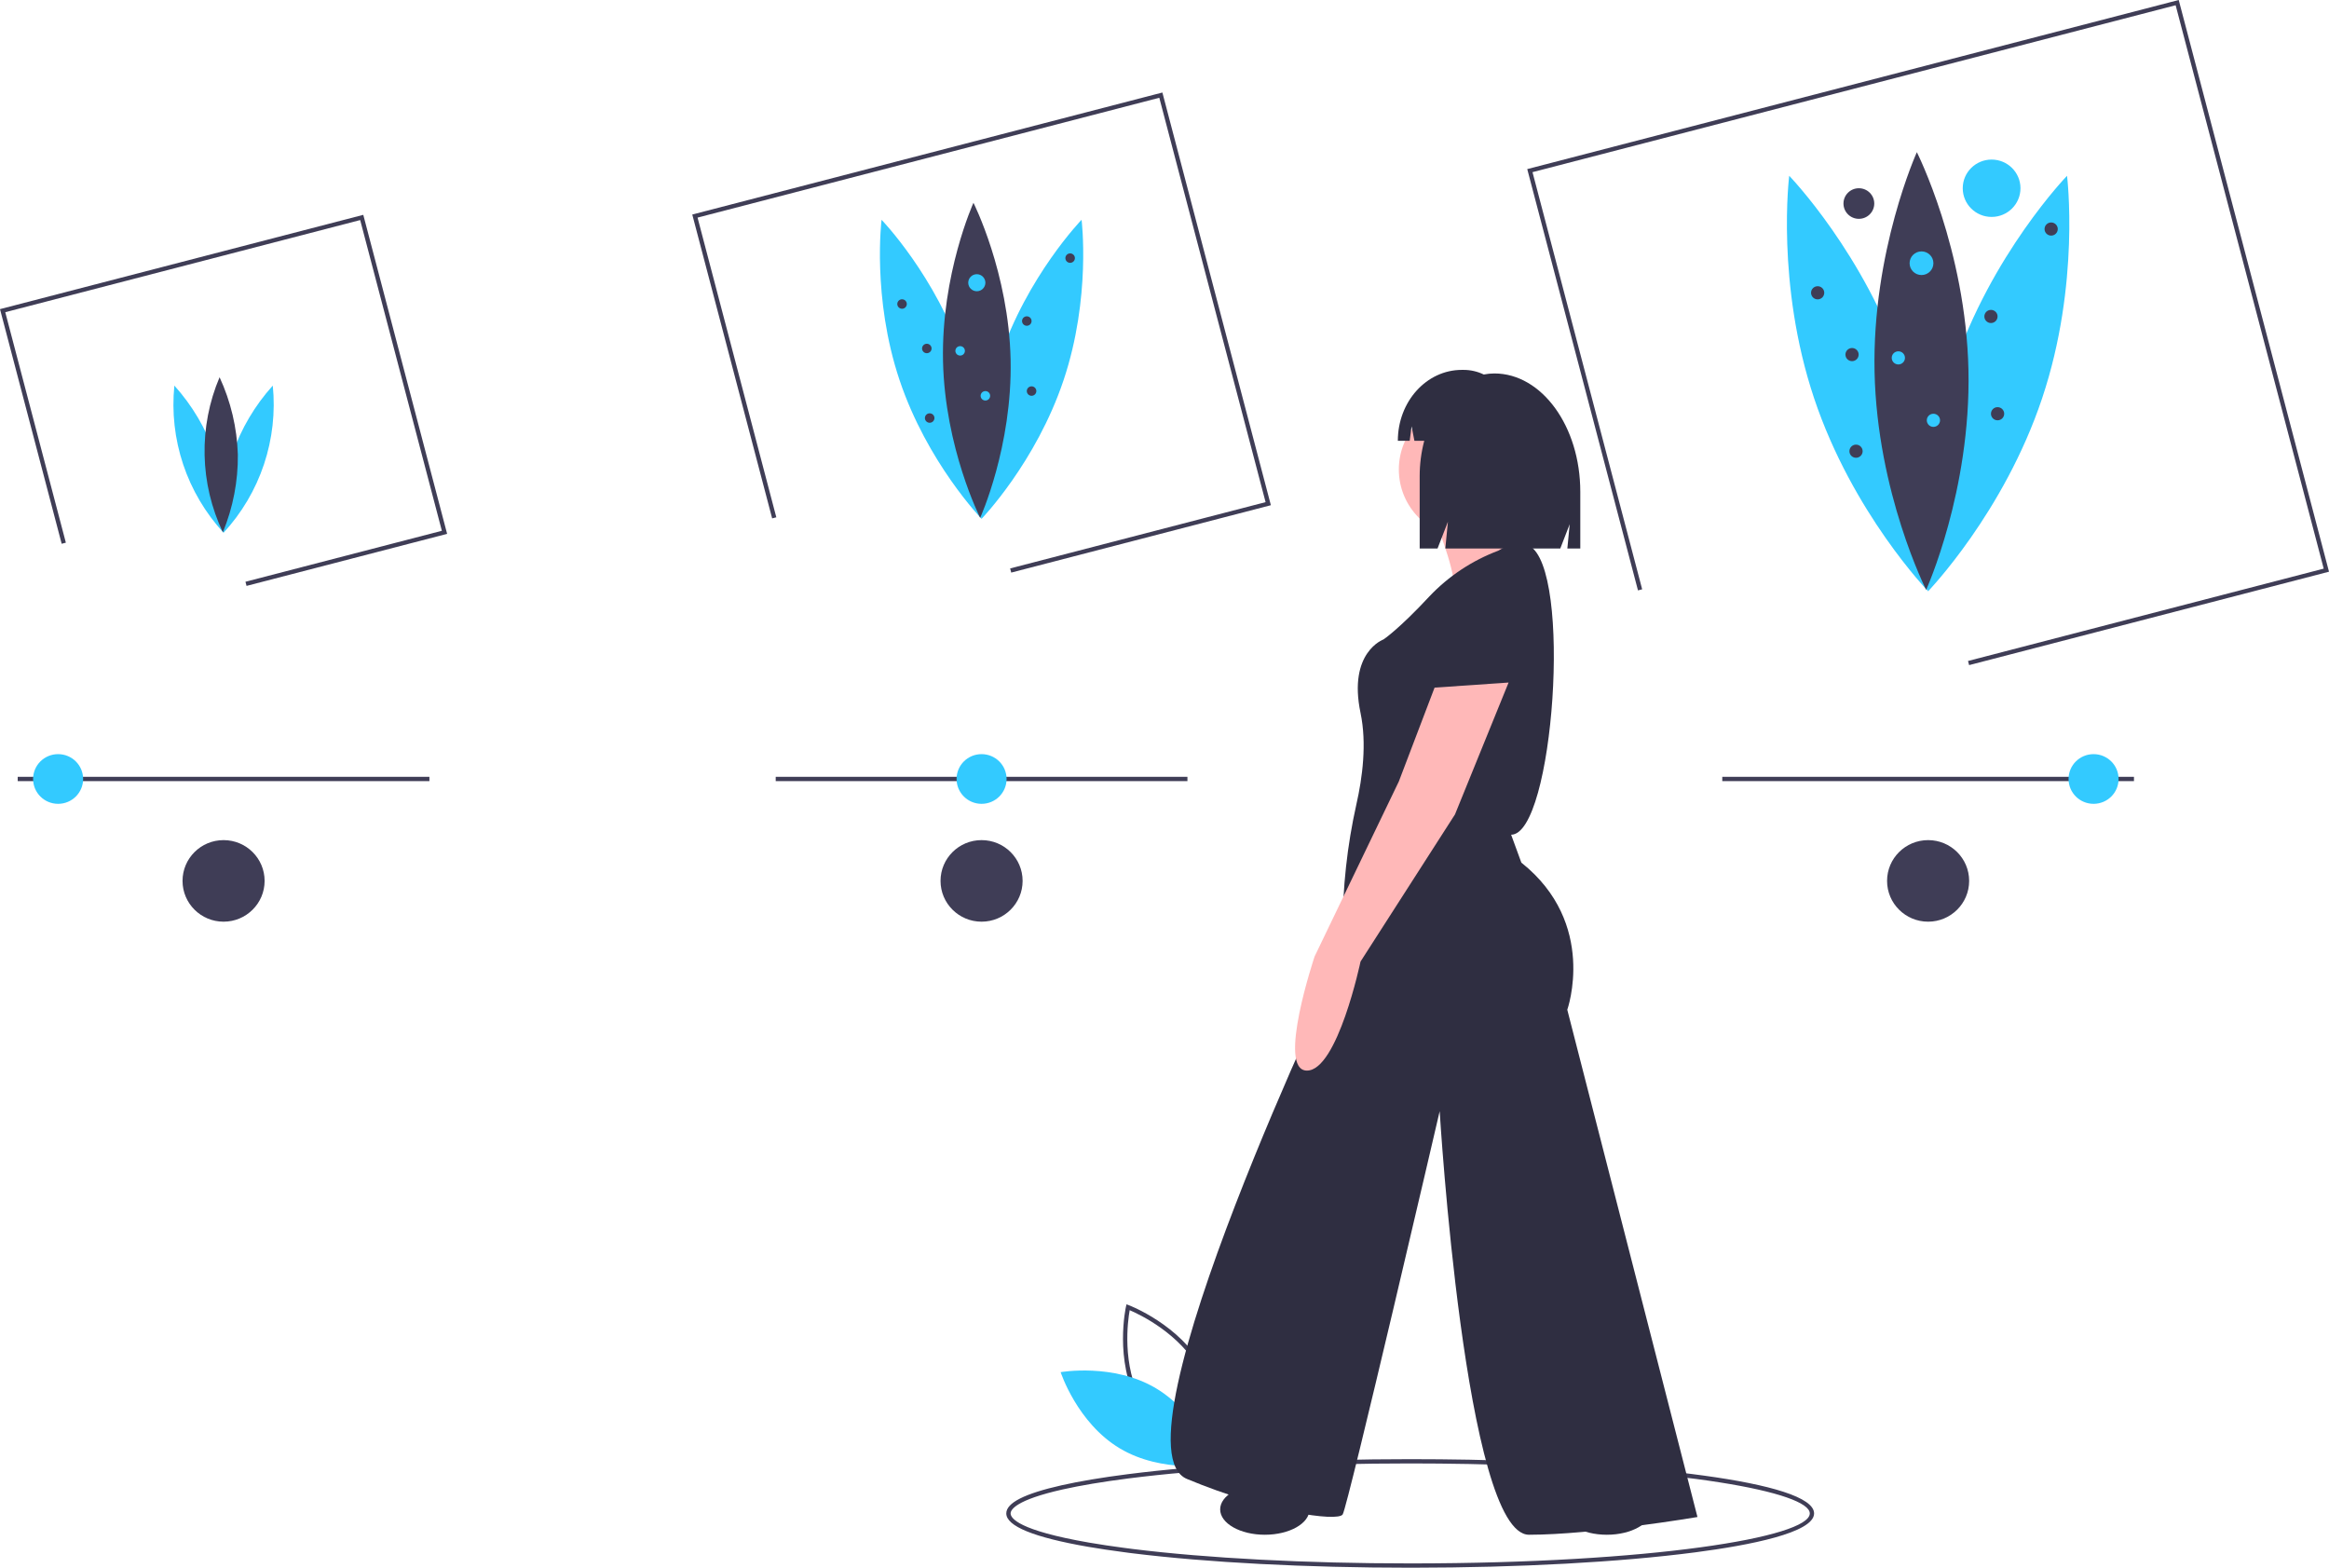
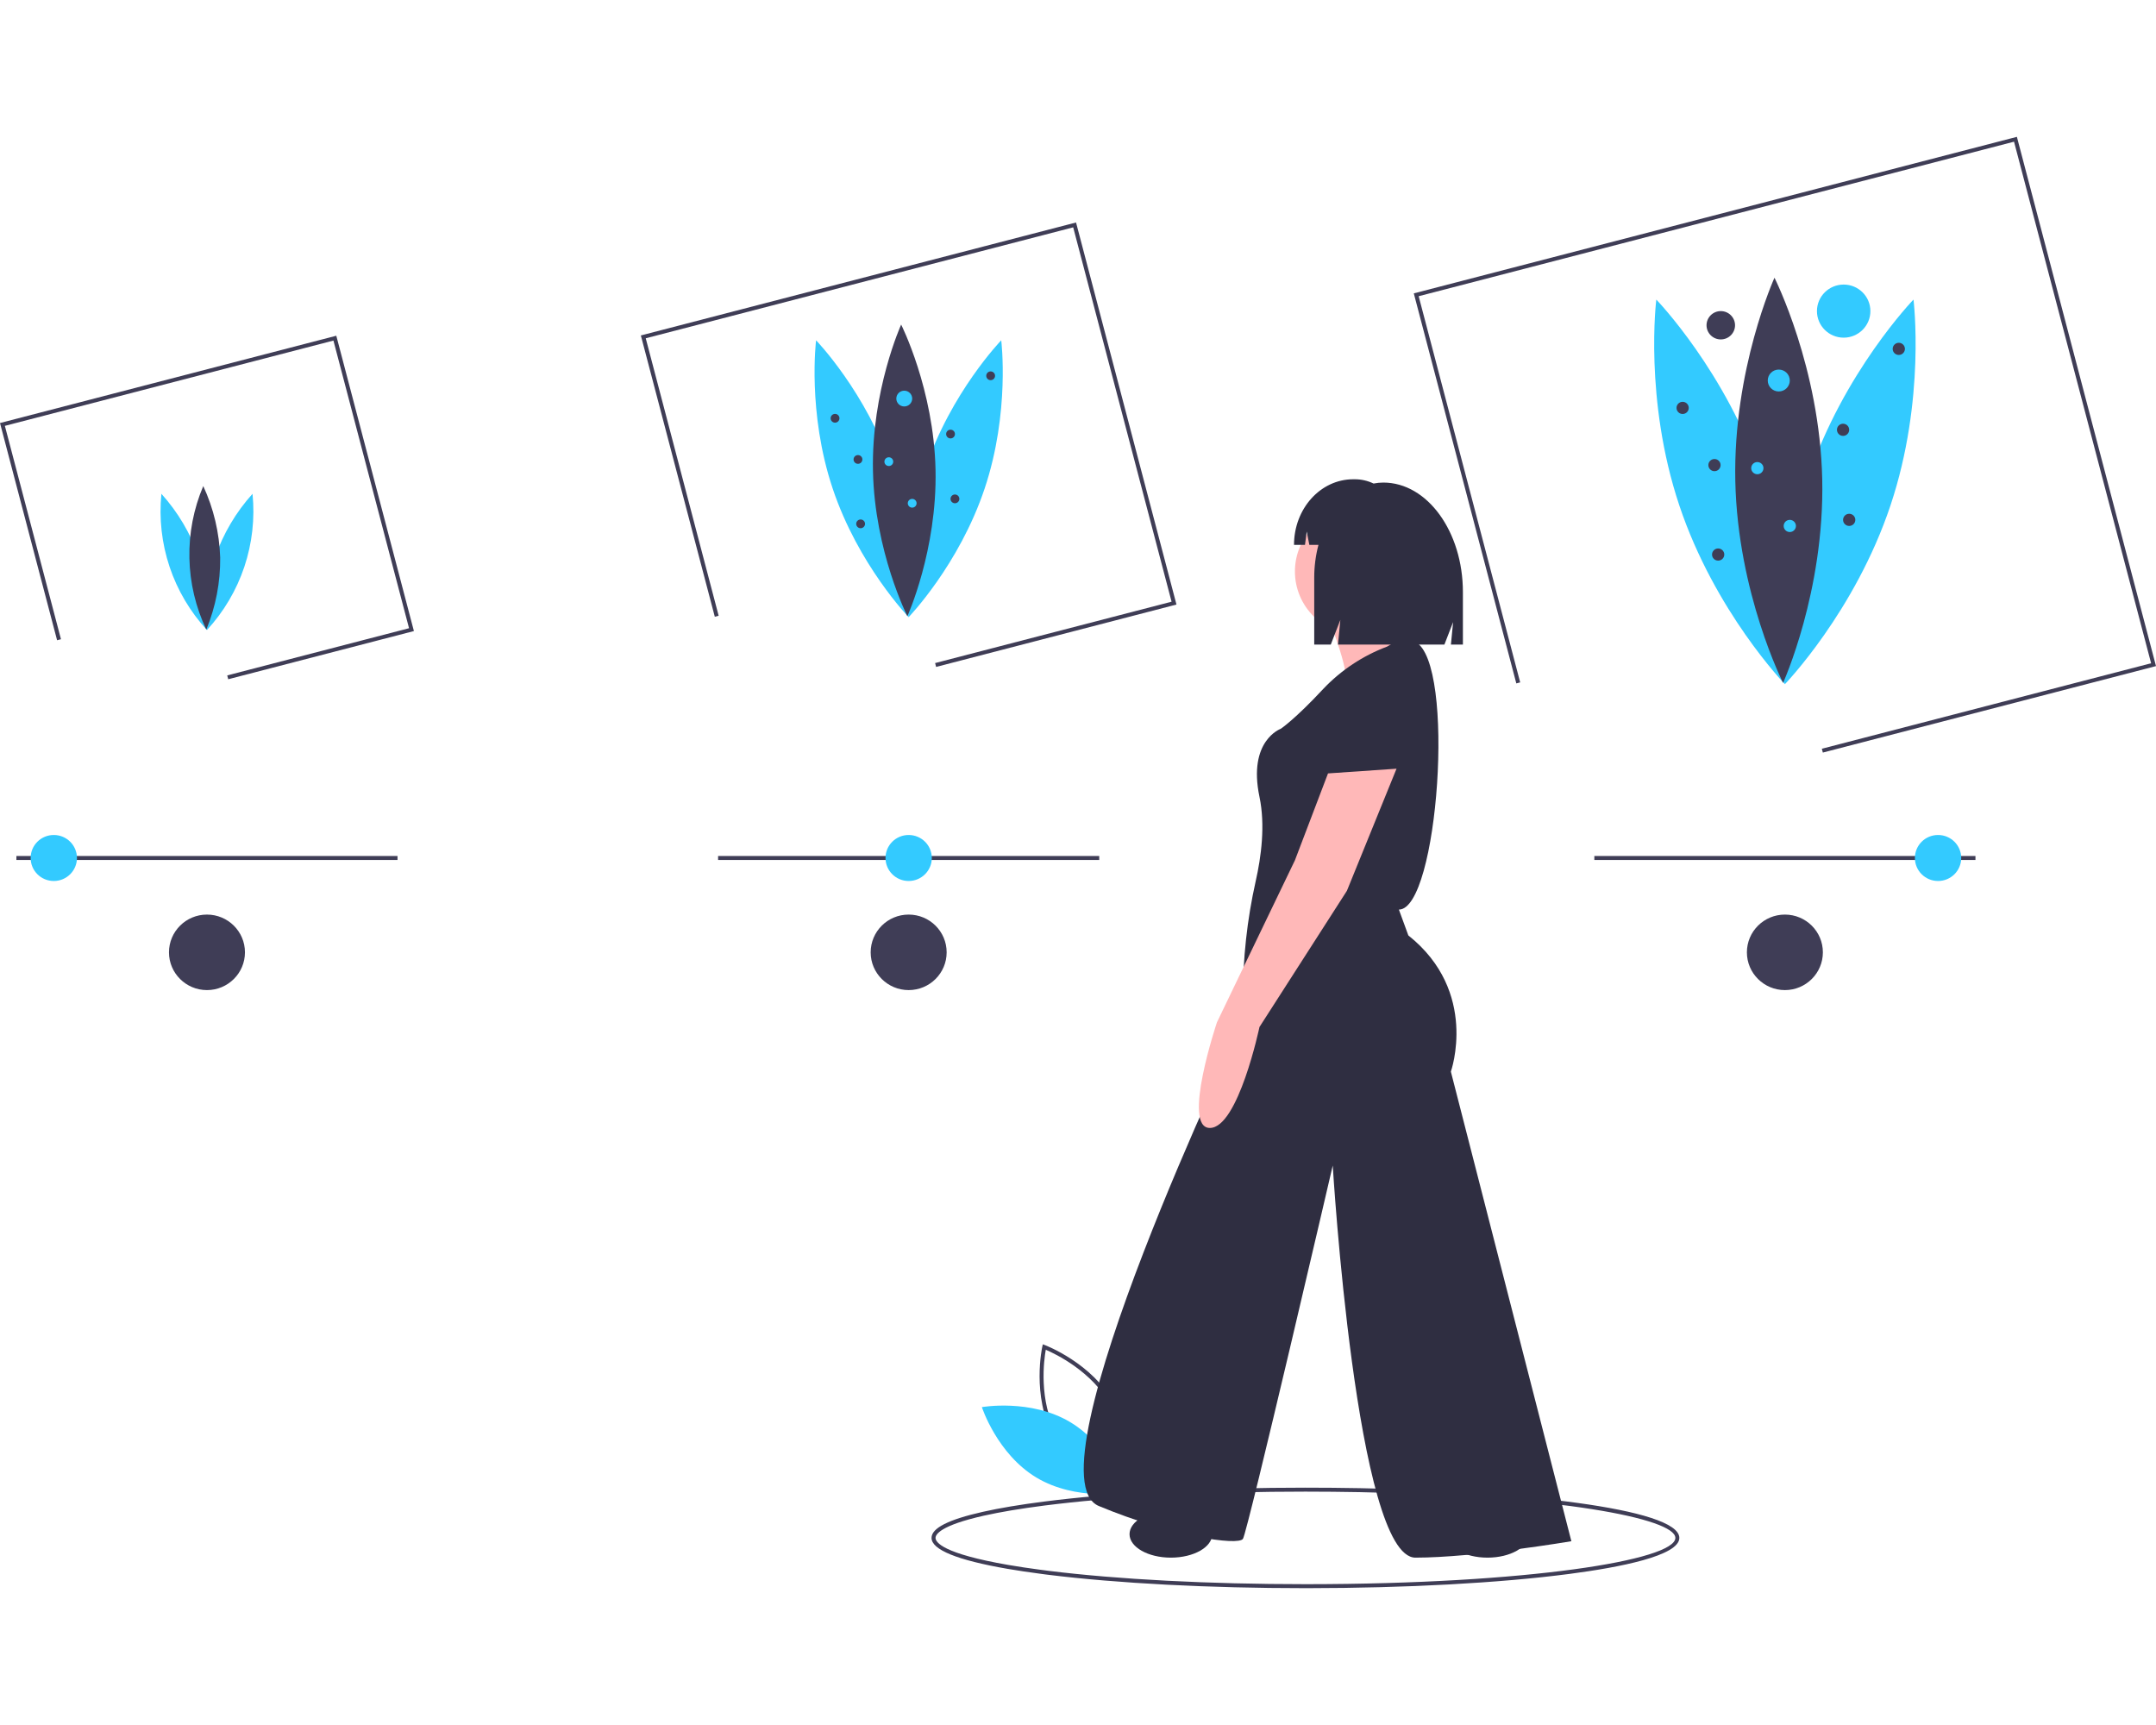
- <svg xmlns="http://www.w3.org/2000/svg" width="104" height="70" viewBox="0 0 104 70" fill="none">
+ <svg xmlns="http://www.w3.org/2000/svg" width="100" height="80" viewBox="0 0 104 70" fill="none">
  <path d="M19.175 34.686H0.791V34.878H19.175V34.686Z" fill="#3F3D56" />
  <path d="M53.024 34.686H34.639V34.878H53.024V34.686Z" fill="#3F3D56" />
  <path d="M95.291 34.686H76.907V34.878H95.291V34.686Z" fill="#3F3D56" />
  <path d="M2.595 35.892C3.212 35.892 3.712 35.395 3.712 34.782C3.712 34.169 3.212 33.673 2.595 33.673C1.978 33.673 1.478 34.169 1.478 34.782C1.478 35.395 1.978 35.892 2.595 35.892Z" fill="#33CAFF" />
  <path d="M43.831 35.892C44.448 35.892 44.948 35.395 44.948 34.782C44.948 34.169 44.448 33.673 43.831 33.673C43.215 33.673 42.715 34.169 42.715 34.782C42.715 35.395 43.215 35.892 43.831 35.892Z" fill="#33CAFF" />
  <path d="M93.487 35.892C94.104 35.892 94.604 35.395 94.604 34.782C94.604 34.169 94.104 33.673 93.487 33.673C92.87 33.673 92.37 34.169 92.37 34.782C92.37 35.395 92.87 35.892 93.487 35.892Z" fill="#33CAFF" />
  <path d="M43.032 16.017C44.264 19.704 43.831 23.166 43.831 23.166C43.831 23.166 41.399 20.65 40.166 16.963C38.933 13.276 39.366 9.814 39.366 9.814C39.366 9.814 41.798 12.33 43.032 16.017Z" fill="#33CAFF" />
  <path d="M44.631 16.017C43.398 19.704 43.831 23.166 43.831 23.166C43.831 23.166 46.264 20.65 47.497 16.963C48.73 13.276 48.297 9.814 48.297 9.814C48.297 9.814 45.864 12.33 44.631 16.017Z" fill="#33CAFF" />
  <path d="M45.128 16.057C45.211 19.941 43.769 23.122 43.769 23.122C43.769 23.122 42.192 20.005 42.11 16.12C42.027 12.236 43.469 9.055 43.469 9.055C43.469 9.055 45.045 12.172 45.128 16.057Z" fill="#3F3D56" />
  <path d="M43.619 13.004C43.83 13.004 44.002 12.834 44.002 12.624C44.002 12.414 43.83 12.243 43.619 12.243C43.407 12.243 43.236 12.414 43.236 12.624C43.236 12.834 43.407 13.004 43.619 13.004Z" fill="#33CAFF" />
  <path d="M42.875 15.877C42.992 15.877 43.087 15.783 43.087 15.666C43.087 15.549 42.992 15.455 42.875 15.455C42.757 15.455 42.662 15.549 42.662 15.666C42.662 15.783 42.757 15.877 42.875 15.877Z" fill="#33CAFF" />
  <path d="M40.281 13.786C40.398 13.786 40.493 13.691 40.493 13.574C40.493 13.458 40.398 13.363 40.281 13.363C40.163 13.363 40.068 13.458 40.068 13.574C40.068 13.691 40.163 13.786 40.281 13.786Z" fill="#3F3D56" />
  <path d="M47.786 11.736C47.904 11.736 47.999 11.642 47.999 11.525C47.999 11.409 47.904 11.314 47.786 11.314C47.669 11.314 47.574 11.409 47.574 11.525C47.574 11.642 47.669 11.736 47.786 11.736Z" fill="#3F3D56" />
  <path d="M41.386 15.771C41.504 15.771 41.599 15.677 41.599 15.56C41.599 15.444 41.504 15.349 41.386 15.349C41.269 15.349 41.174 15.444 41.174 15.56C41.174 15.677 41.269 15.771 41.386 15.771Z" fill="#3F3D56" />
  <path d="M45.851 14.546C45.969 14.546 46.064 14.452 46.064 14.335C46.064 14.218 45.969 14.124 45.851 14.124C45.734 14.124 45.639 14.218 45.639 14.335C45.639 14.452 45.734 14.546 45.851 14.546Z" fill="#3F3D56" />
  <path d="M41.514 18.877C41.631 18.877 41.727 18.782 41.727 18.666C41.727 18.549 41.631 18.455 41.514 18.455C41.397 18.455 41.301 18.549 41.301 18.666C41.301 18.782 41.397 18.877 41.514 18.877Z" fill="#3F3D56" />
  <path d="M46.064 17.673C46.181 17.673 46.277 17.578 46.277 17.462C46.277 17.345 46.181 17.25 46.064 17.25C45.947 17.25 45.851 17.345 45.851 17.462C45.851 17.578 45.947 17.673 46.064 17.673Z" fill="#3F3D56" />
  <path d="M44.002 17.884C44.119 17.884 44.214 17.79 44.214 17.673C44.214 17.556 44.119 17.462 44.002 17.462C43.884 17.462 43.789 17.556 43.789 17.673C43.789 17.79 43.884 17.884 44.002 17.884Z" fill="#33CAFF" />
  <path d="M45.156 25.567L45.107 25.381L56.514 22.421L51.768 4.365L31.149 9.716L34.666 23.098L34.48 23.146L30.913 9.579L51.906 4.131L51.93 4.224L56.75 22.558L45.156 25.567Z" fill="#3F3D56" />
  <path d="M84.988 16.467C86.701 21.589 86.099 26.399 86.099 26.399C86.099 26.399 82.72 22.903 81.007 17.781C79.294 12.659 79.896 7.849 79.896 7.849C79.896 7.849 83.275 11.344 84.988 16.467Z" fill="#33CAFF" />
  <path d="M87.21 16.467C85.497 21.589 86.099 26.399 86.099 26.399C86.099 26.399 89.478 22.903 91.191 17.781C92.904 12.659 92.302 7.849 92.302 7.849C92.302 7.849 88.923 11.344 87.21 16.467Z" fill="#33CAFF" />
  <path d="M87.9 16.522C88.015 21.919 86.011 26.337 86.011 26.337C86.011 26.337 83.822 22.007 83.707 16.61C83.592 11.214 85.596 6.795 85.596 6.795C85.596 6.795 87.785 11.126 87.9 16.522Z" fill="#3F3D56" />
  <path d="M85.803 12.281C86.097 12.281 86.335 12.045 86.335 11.753C86.335 11.461 86.097 11.225 85.803 11.225C85.51 11.225 85.272 11.461 85.272 11.753C85.272 12.045 85.51 12.281 85.803 12.281Z" fill="#33CAFF" />
  <path d="M84.77 16.273C84.933 16.273 85.065 16.141 85.065 15.979C85.065 15.817 84.933 15.686 84.77 15.686C84.606 15.686 84.474 15.817 84.474 15.979C84.474 16.141 84.606 16.273 84.77 16.273Z" fill="#33CAFF" />
  <path d="M81.166 13.367C81.329 13.367 81.461 13.236 81.461 13.073C81.461 12.911 81.329 12.78 81.166 12.78C81.003 12.78 80.871 12.911 80.871 13.073C80.871 13.236 81.003 13.367 81.166 13.367Z" fill="#3F3D56" />
  <path d="M91.593 10.52C91.756 10.52 91.888 10.389 91.888 10.227C91.888 10.065 91.756 9.933 91.593 9.933C91.43 9.933 91.298 10.065 91.298 10.227C91.298 10.389 91.43 10.52 91.593 10.52Z" fill="#3F3D56" />
  <path d="M82.702 16.126C82.865 16.126 82.997 15.995 82.997 15.832C82.997 15.67 82.865 15.539 82.702 15.539C82.539 15.539 82.407 15.67 82.407 15.832C82.407 15.995 82.539 16.126 82.702 16.126Z" fill="#3F3D56" />
  <path d="M88.905 14.424C89.068 14.424 89.2 14.292 89.2 14.13C89.2 13.968 89.068 13.837 88.905 13.837C88.742 13.837 88.61 13.968 88.61 14.13C88.61 14.292 88.742 14.424 88.905 14.424Z" fill="#3F3D56" />
  <path d="M82.879 20.44C83.042 20.44 83.175 20.309 83.175 20.147C83.175 19.985 83.042 19.853 82.879 19.853C82.716 19.853 82.584 19.985 82.584 20.147C82.584 20.309 82.716 20.44 82.879 20.44Z" fill="#3F3D56" />
  <path d="M89.2 18.767C89.364 18.767 89.496 18.636 89.496 18.474C89.496 18.312 89.364 18.18 89.2 18.18C89.037 18.18 88.905 18.312 88.905 18.474C88.905 18.636 89.037 18.767 89.2 18.767Z" fill="#3F3D56" />
  <path d="M86.335 19.061C86.498 19.061 86.631 18.93 86.631 18.767C86.631 18.605 86.498 18.474 86.335 18.474C86.172 18.474 86.04 18.605 86.04 18.767C86.04 18.93 86.172 19.061 86.335 19.061Z" fill="#33CAFF" />
  <path d="M87.929 29.698L87.881 29.513L103.764 25.39L97.152 0.234L68.433 7.687L73.33 26.313L73.143 26.362L68.198 7.55L97.29 0L97.314 0.093L104 25.527L87.929 29.698Z" fill="#3F3D56" />
  <path d="M9.589 20.27C9.956 21.405 10.089 22.601 9.983 23.788C9.173 22.908 8.558 21.868 8.179 20.736C7.801 19.603 7.667 18.405 7.786 17.217C8.586 18.105 9.199 19.143 9.589 20.27Z" fill="#33CAFF" />
  <path d="M10.377 20.27C10.011 21.405 9.877 22.601 9.983 23.788C10.794 22.908 11.408 21.868 11.787 20.736C12.165 19.603 12.3 18.405 12.181 17.217C11.38 18.105 10.767 19.143 10.377 20.27Z" fill="#33CAFF" />
  <path d="M10.621 20.29C10.634 21.482 10.406 22.664 9.952 23.767C9.439 22.688 9.161 21.514 9.136 20.321C9.11 19.128 9.338 17.943 9.805 16.844C10.306 17.927 10.583 19.099 10.621 20.29Z" fill="#3F3D56" />
  <path d="M11.009 26.161L10.961 25.976L19.731 23.7L16.084 9.826L0.235 13.94L2.941 24.231L2.754 24.28L0 13.803L16.222 9.593L19.966 23.837L11.009 26.161Z" fill="#3F3D56" />
  <path d="M88.934 9.686C89.646 9.686 90.223 9.112 90.223 8.405C90.223 7.698 89.646 7.125 88.934 7.125C88.222 7.125 87.645 7.698 87.645 8.405C87.645 9.112 88.222 9.686 88.934 9.686Z" fill="#33CAFF" />
  <path d="M83.006 9.771C83.386 9.771 83.694 9.465 83.694 9.088C83.694 8.711 83.386 8.405 83.006 8.405C82.627 8.405 82.319 8.711 82.319 9.088C82.319 9.465 82.627 9.771 83.006 9.771Z" fill="#3F3D56" />
  <path d="M9.983 41.154C10.995 41.154 11.816 40.338 11.816 39.333C11.816 38.327 10.995 37.512 9.983 37.512C8.971 37.512 8.151 38.327 8.151 39.333C8.151 40.338 8.971 41.154 9.983 41.154Z" fill="#3F3D56" />
  <path d="M43.831 41.154C44.844 41.154 45.664 40.338 45.664 39.333C45.664 38.327 44.844 37.512 43.831 37.512C42.819 37.512 41.999 38.327 41.999 39.333C41.999 40.338 42.819 41.154 43.831 41.154Z" fill="#3F3D56" />
  <path d="M86.099 41.154C87.111 41.154 87.931 40.338 87.931 39.333C87.931 38.327 87.111 37.512 86.099 37.512C85.087 37.512 84.266 38.327 84.266 39.333C84.266 40.338 85.087 41.154 86.099 41.154Z" fill="#3F3D56" />
  <path d="M63.061 70H62.971C58.323 70 53.911 69.77 50.548 69.353L50.412 69.336C50.32 69.324 50.23 69.312 50.14 69.299C49.612 69.23 49.096 69.153 48.605 69.069C46.17 68.648 44.935 68.145 44.935 67.576C44.935 67.104 45.745 66.693 47.411 66.318C48.212 66.138 49.202 65.972 50.352 65.825C50.561 65.797 50.777 65.771 50.998 65.746C54.292 65.364 58.544 65.153 62.971 65.153C63.846 65.153 64.732 65.161 65.603 65.177C73.022 65.319 81.007 66.13 81.007 67.576C81.007 68.44 78.12 68.998 75.698 69.314C72.327 69.753 67.839 69.997 63.061 70ZM62.971 65.344C58.551 65.344 54.307 65.555 51.02 65.937C50.8 65.962 50.586 65.988 50.377 66.015C49.233 66.162 48.249 66.327 47.453 66.505C45.355 66.977 45.128 67.411 45.128 67.576C45.128 67.786 45.47 68.332 48.638 68.88C49.126 68.963 49.64 69.041 50.166 69.11C50.255 69.122 50.346 69.134 50.438 69.145L50.573 69.163C53.927 69.579 58.331 69.808 62.971 69.808H63.061C73.681 69.801 80.815 68.648 80.815 67.576C80.815 66.634 75.123 65.55 65.6 65.369C64.73 65.353 63.845 65.344 62.971 65.344Z" fill="#3F3D56" />
  <path d="M54.265 65.54L54.162 65.502C54.139 65.493 51.875 64.631 50.815 62.677C49.754 60.723 50.273 58.37 50.279 58.346L50.303 58.239L50.407 58.278C50.429 58.286 52.693 59.148 53.754 61.102C54.814 63.057 54.295 65.41 54.29 65.433L54.265 65.54ZM50.984 62.586C51.881 64.239 53.67 65.085 54.123 65.279C54.21 64.796 54.48 62.844 53.584 61.193C52.688 59.543 50.898 58.694 50.445 58.501C50.359 58.984 50.089 60.935 50.984 62.586Z" fill="#3F3D56" />
  <path d="M51.625 61.992C53.531 63.131 54.265 65.394 54.265 65.394C54.265 65.394 51.909 65.81 50.003 64.671C48.097 63.531 47.363 61.268 47.363 61.268C47.363 61.268 49.719 60.852 51.625 61.992Z" fill="#33CAFF" />
  <path d="M66.453 25.153C66.453 25.153 64.857 24.927 64.06 27.872C63.262 30.816 63.034 31.043 63.034 31.043C63.034 31.043 67.707 31.722 67.821 31.495C67.935 31.269 68.847 25.833 66.453 25.153Z" fill="#2F2E41" />
  <path d="M65.541 24.021C67.241 24.021 68.619 22.652 68.619 20.963C68.619 19.274 67.241 17.905 65.541 17.905C63.842 17.905 62.464 19.274 62.464 20.963C62.464 22.652 63.842 24.021 65.541 24.021Z" fill="#FFB8B8" />
  <path d="M64.174 23.455C64.174 23.455 65.199 26.059 64.857 26.399C64.516 26.739 69.075 27.192 69.075 27.192C69.075 27.192 69.416 25.493 68.049 24.474C68.049 24.474 67.479 22.775 67.593 22.436C67.707 22.096 64.174 23.455 64.174 23.455Z" fill="#FFB8B8" />
  <path d="M66.909 24.587C65.741 25.026 64.688 25.723 63.832 26.626C62.464 28.098 61.78 28.551 61.78 28.551C61.78 28.551 60.184 29.117 60.754 31.835C61.039 33.194 60.84 34.723 60.569 35.912C60.156 37.758 59.95 39.643 59.956 41.534V42.707C59.956 42.707 49.471 64.565 53.004 66.037C56.537 67.509 59.728 67.962 59.956 67.622C60.184 67.283 64.288 49.616 64.288 49.616C64.288 49.616 65.427 68.528 68.277 68.528C71.126 68.528 75.799 67.736 75.799 67.736L69.986 45.086C69.986 45.086 71.354 41.235 67.935 38.517L67.479 37.271C69.37 37.272 70.234 25.381 68.277 24.361C68.277 24.361 67.821 24.021 66.909 24.587Z" fill="#2F2E41" />
  <path d="M64.06 30.703L62.464 34.893L58.703 42.707C58.703 42.707 56.993 47.803 58.361 47.803C59.728 47.803 60.754 42.934 60.754 42.934L64.971 36.365L67.365 30.476L64.06 30.703Z" fill="#FFB8B8" />
  <path d="M56.48 68.528C57.582 68.528 58.475 68.021 58.475 67.396C58.475 66.77 57.582 66.263 56.48 66.263C55.379 66.263 54.486 66.77 54.486 67.396C54.486 68.021 55.379 68.528 56.48 68.528Z" fill="#2F2E41" />
  <path d="M71.753 68.528C72.855 68.528 73.748 68.021 73.748 67.396C73.748 66.77 72.855 66.263 71.753 66.263C70.651 66.263 69.758 66.77 69.758 67.396C69.758 68.021 70.651 68.528 71.753 68.528Z" fill="#2F2E41" />
  <path d="M66.729 16.675H66.729C66.571 16.676 66.413 16.691 66.257 16.722C65.977 16.587 65.669 16.516 65.357 16.516H65.275C63.698 16.516 62.42 17.933 62.42 19.681V19.681H62.949L63.034 19.036L63.159 19.681H63.599C63.462 20.199 63.394 20.732 63.395 21.268V24.49H64.193L64.656 23.296L64.54 24.49H69.674L70.094 23.405L69.989 24.49H70.567V21.96C70.567 19.041 68.849 16.675 66.729 16.675Z" fill="#2F2E41" />
</svg>
